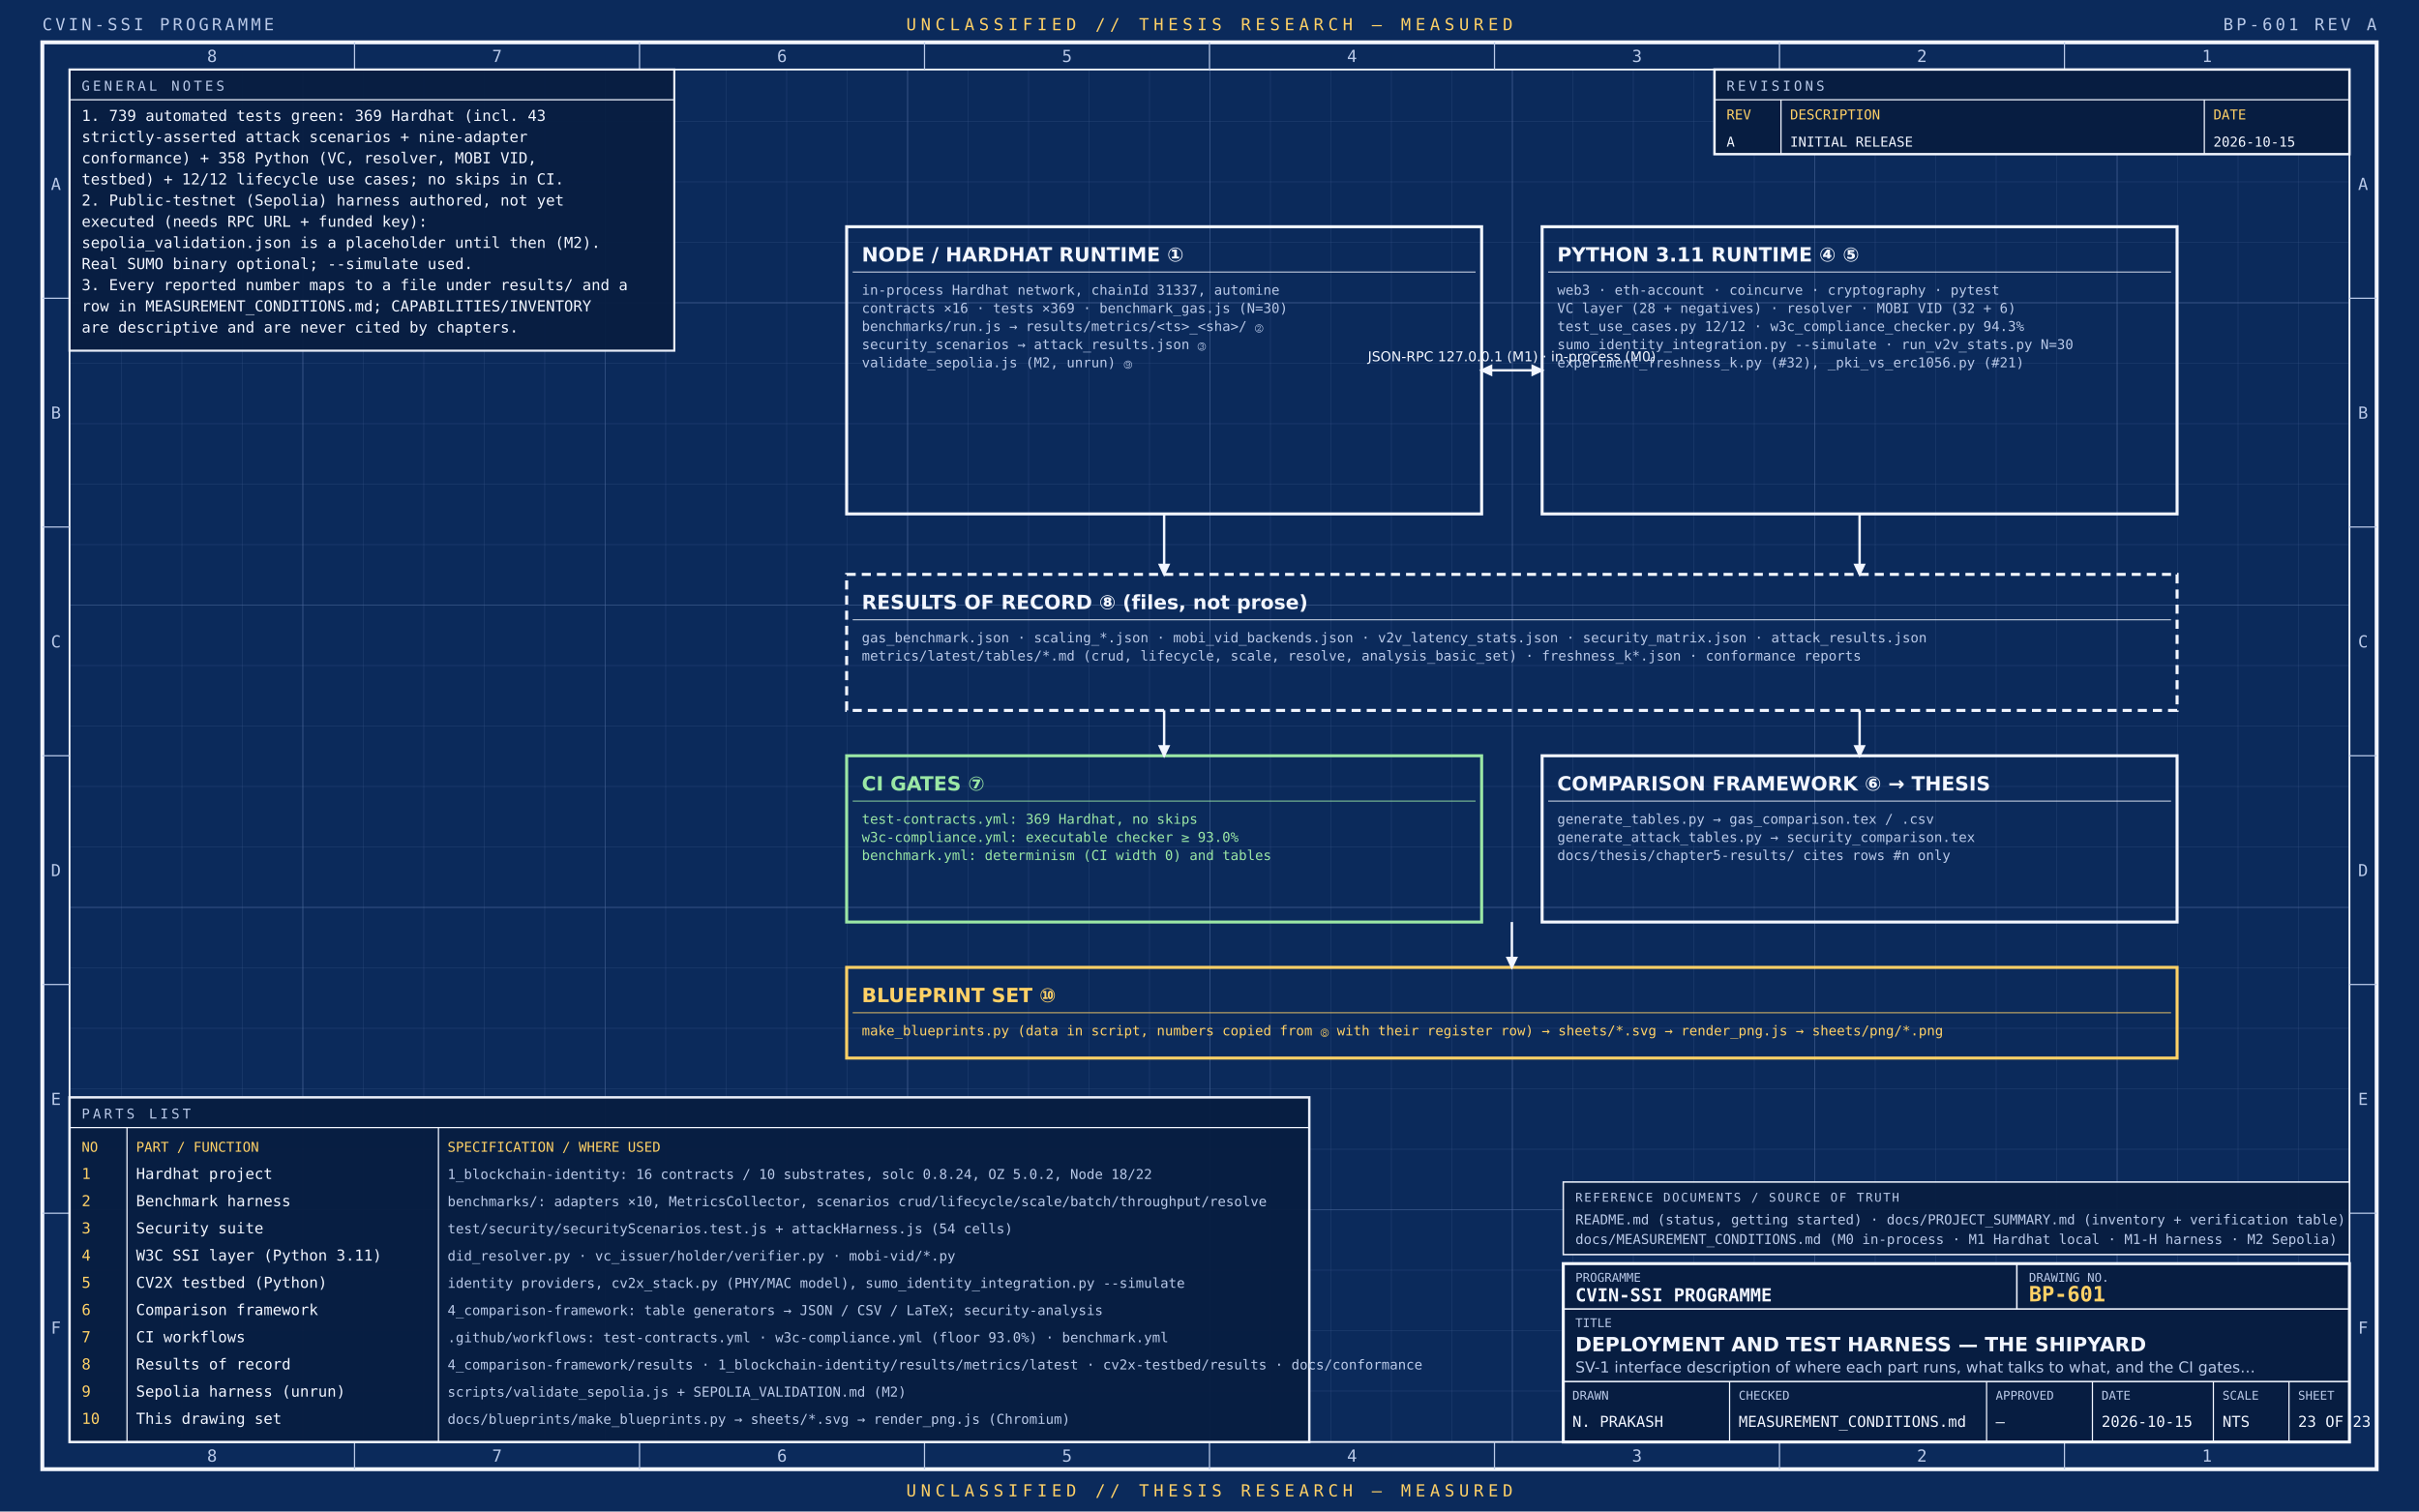
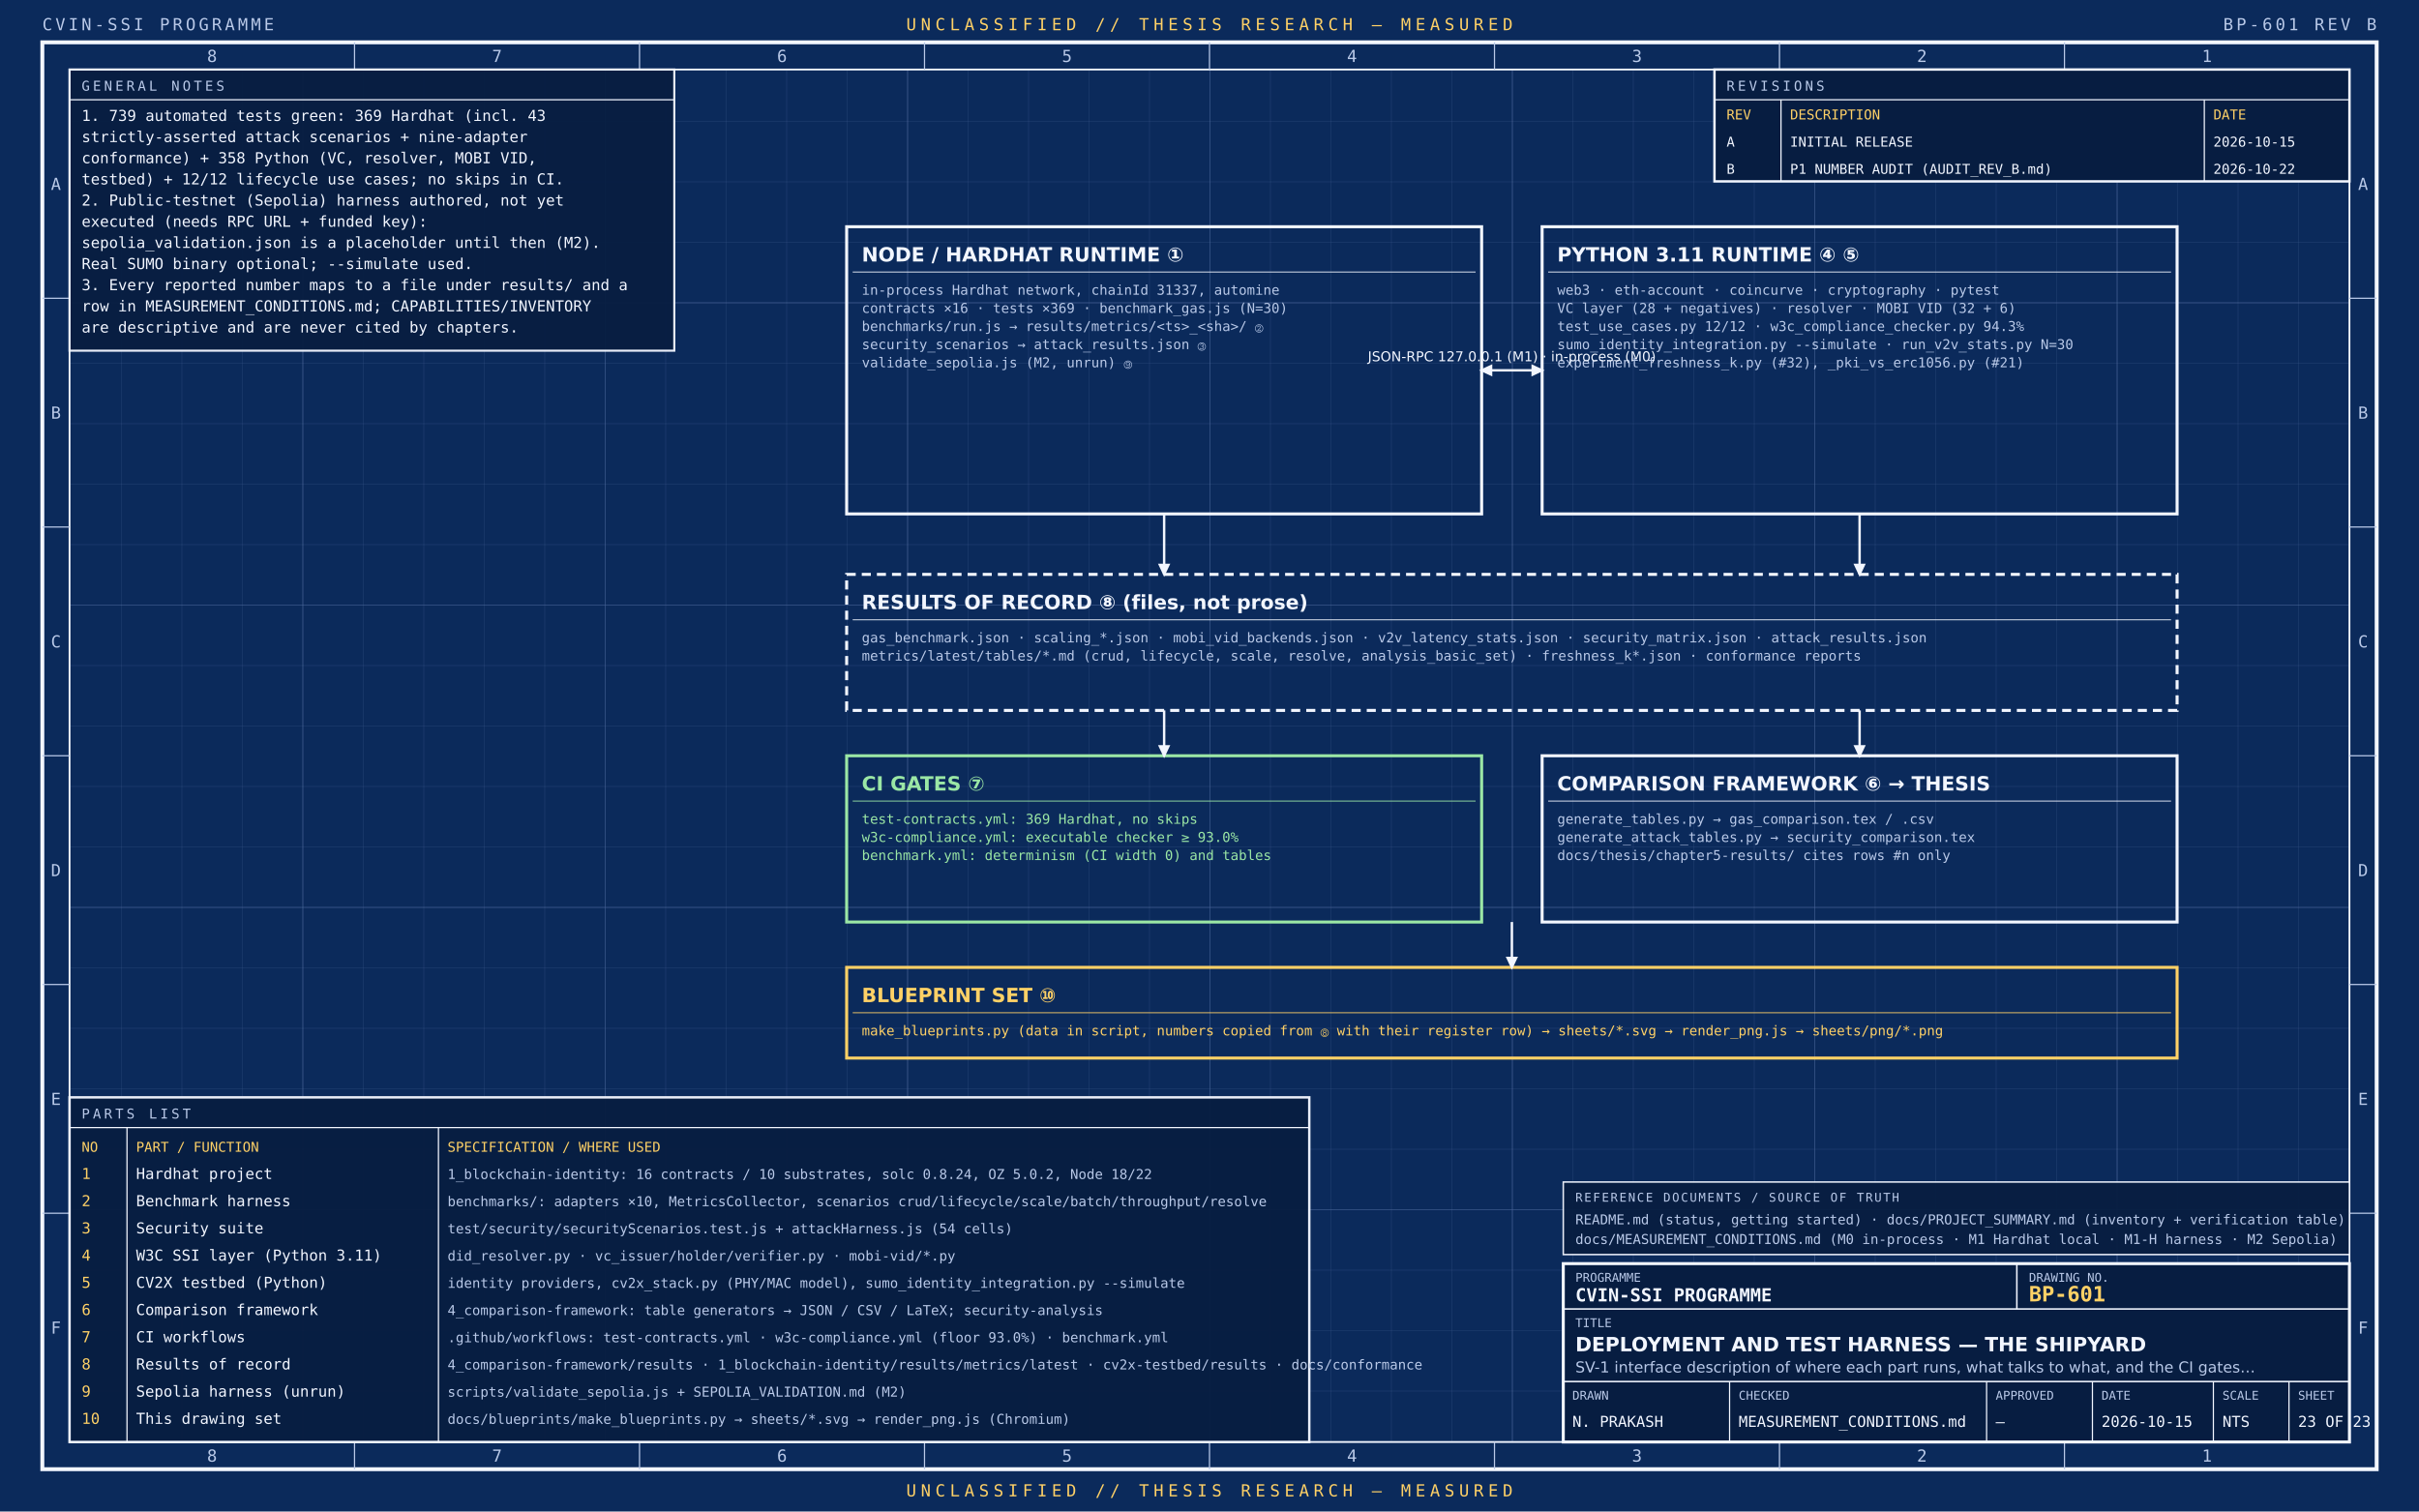
<svg xmlns="http://www.w3.org/2000/svg" width="1600" height="1000" viewBox="0 0 1600 1000">
  <defs>
    <pattern id="grid" width="40" height="40" patternUnits="userSpaceOnUse">
      <path d="M 40 0 L 0 0 0 40" fill="none" stroke="#5c78ad" stroke-width="0.35" opacity="0.55" />
    </pattern>
    <pattern id="grid2" width="200" height="200" patternUnits="userSpaceOnUse">
      <path d="M 200 0 L 0 0 0 200" fill="none" stroke="#5c78ad" stroke-width="0.7" opacity="0.6" />
    </pattern>
  </defs>
  <rect width="1600" height="1000" fill="#0b2a5b" />
  <rect x="46" y="46" width="1508" height="908" fill="url(#grid)" />
  <rect x="46" y="46" width="1508" height="908" fill="url(#grid2)" />
  <rect x="28" y="28" width="1544" height="944" fill="none" stroke="#f2f6ff" stroke-width="2.6" />
  <rect x="46" y="46" width="1508" height="908" fill="none" stroke="#f2f6ff" stroke-width="1.2" />
  <text x="140.25" y="41" font-family="DejaVu Sans Mono, Menlo, Consolas, monospace" font-size="11" fill="#b9c9e8" text-anchor="middle">8</text>
  <text x="140.25" y="967" font-family="DejaVu Sans Mono, Menlo, Consolas, monospace" font-size="11" fill="#b9c9e8" text-anchor="middle">8</text>
  <text x="328.75" y="41" font-family="DejaVu Sans Mono, Menlo, Consolas, monospace" font-size="11" fill="#b9c9e8" text-anchor="middle">7</text>
  <text x="328.75" y="967" font-family="DejaVu Sans Mono, Menlo, Consolas, monospace" font-size="11" fill="#b9c9e8" text-anchor="middle">7</text>
  <line x1="234.5" y1="28" x2="234.5" y2="46" stroke="#b9c9e8" stroke-width="0.8" />
  <line x1="234.5" y1="954" x2="234.5" y2="972" stroke="#b9c9e8" stroke-width="0.8" />
  <text x="517.25" y="41" font-family="DejaVu Sans Mono, Menlo, Consolas, monospace" font-size="11" fill="#b9c9e8" text-anchor="middle">6</text>
  <text x="517.25" y="967" font-family="DejaVu Sans Mono, Menlo, Consolas, monospace" font-size="11" fill="#b9c9e8" text-anchor="middle">6</text>
  <line x1="423.0" y1="28" x2="423.0" y2="46" stroke="#b9c9e8" stroke-width="0.8" />
  <line x1="423.0" y1="954" x2="423.0" y2="972" stroke="#b9c9e8" stroke-width="0.8" />
  <text x="705.75" y="41" font-family="DejaVu Sans Mono, Menlo, Consolas, monospace" font-size="11" fill="#b9c9e8" text-anchor="middle">5</text>
  <text x="705.75" y="967" font-family="DejaVu Sans Mono, Menlo, Consolas, monospace" font-size="11" fill="#b9c9e8" text-anchor="middle">5</text>
  <line x1="611.5" y1="28" x2="611.5" y2="46" stroke="#b9c9e8" stroke-width="0.8" />
  <line x1="611.5" y1="954" x2="611.5" y2="972" stroke="#b9c9e8" stroke-width="0.8" />
  <text x="894.25" y="41" font-family="DejaVu Sans Mono, Menlo, Consolas, monospace" font-size="11" fill="#b9c9e8" text-anchor="middle">4</text>
  <text x="894.25" y="967" font-family="DejaVu Sans Mono, Menlo, Consolas, monospace" font-size="11" fill="#b9c9e8" text-anchor="middle">4</text>
  <line x1="800.0" y1="28" x2="800.0" y2="46" stroke="#b9c9e8" stroke-width="0.8" />
  <line x1="800.0" y1="954" x2="800.0" y2="972" stroke="#b9c9e8" stroke-width="0.8" />
  <text x="1082.75" y="41" font-family="DejaVu Sans Mono, Menlo, Consolas, monospace" font-size="11" fill="#b9c9e8" text-anchor="middle">3</text>
  <text x="1082.75" y="967" font-family="DejaVu Sans Mono, Menlo, Consolas, monospace" font-size="11" fill="#b9c9e8" text-anchor="middle">3</text>
  <line x1="988.5" y1="28" x2="988.5" y2="46" stroke="#b9c9e8" stroke-width="0.8" />
  <line x1="988.5" y1="954" x2="988.5" y2="972" stroke="#b9c9e8" stroke-width="0.8" />
  <text x="1271.25" y="41" font-family="DejaVu Sans Mono, Menlo, Consolas, monospace" font-size="11" fill="#b9c9e8" text-anchor="middle">2</text>
  <text x="1271.25" y="967" font-family="DejaVu Sans Mono, Menlo, Consolas, monospace" font-size="11" fill="#b9c9e8" text-anchor="middle">2</text>
  <line x1="1177.0" y1="28" x2="1177.0" y2="46" stroke="#b9c9e8" stroke-width="0.8" />
  <line x1="1177.0" y1="954" x2="1177.0" y2="972" stroke="#b9c9e8" stroke-width="0.8" />
  <text x="1459.75" y="41" font-family="DejaVu Sans Mono, Menlo, Consolas, monospace" font-size="11" fill="#b9c9e8" text-anchor="middle">1</text>
  <text x="1459.75" y="967" font-family="DejaVu Sans Mono, Menlo, Consolas, monospace" font-size="11" fill="#b9c9e8" text-anchor="middle">1</text>
  <line x1="1365.5" y1="28" x2="1365.5" y2="46" stroke="#b9c9e8" stroke-width="0.8" />
  <line x1="1365.5" y1="954" x2="1365.5" y2="972" stroke="#b9c9e8" stroke-width="0.8" />
  <text x="37" y="125.667" font-family="DejaVu Sans Mono, Menlo, Consolas, monospace" font-size="11" fill="#b9c9e8" text-anchor="middle">A</text>
  <text x="1563" y="125.667" font-family="DejaVu Sans Mono, Menlo, Consolas, monospace" font-size="11" fill="#b9c9e8" text-anchor="middle">A</text>
  <text x="37" y="277.0" font-family="DejaVu Sans Mono, Menlo, Consolas, monospace" font-size="11" fill="#b9c9e8" text-anchor="middle">B</text>
  <text x="1563" y="277.0" font-family="DejaVu Sans Mono, Menlo, Consolas, monospace" font-size="11" fill="#b9c9e8" text-anchor="middle">B</text>
  <line x1="28" y1="197.333" x2="46" y2="197.333" stroke="#b9c9e8" stroke-width="0.8" />
  <line x1="1554" y1="197.333" x2="1572" y2="197.333" stroke="#b9c9e8" stroke-width="0.8" />
  <text x="37" y="428.333" font-family="DejaVu Sans Mono, Menlo, Consolas, monospace" font-size="11" fill="#b9c9e8" text-anchor="middle">C</text>
  <text x="1563" y="428.333" font-family="DejaVu Sans Mono, Menlo, Consolas, monospace" font-size="11" fill="#b9c9e8" text-anchor="middle">C</text>
  <line x1="28" y1="348.667" x2="46" y2="348.667" stroke="#b9c9e8" stroke-width="0.8" />
  <line x1="1554" y1="348.667" x2="1572" y2="348.667" stroke="#b9c9e8" stroke-width="0.8" />
  <text x="37" y="579.667" font-family="DejaVu Sans Mono, Menlo, Consolas, monospace" font-size="11" fill="#b9c9e8" text-anchor="middle">D</text>
  <text x="1563" y="579.667" font-family="DejaVu Sans Mono, Menlo, Consolas, monospace" font-size="11" fill="#b9c9e8" text-anchor="middle">D</text>
  <line x1="28" y1="500.0" x2="46" y2="500.0" stroke="#b9c9e8" stroke-width="0.8" />
  <line x1="1554" y1="500.0" x2="1572" y2="500.0" stroke="#b9c9e8" stroke-width="0.8" />
  <text x="37" y="731.0" font-family="DejaVu Sans Mono, Menlo, Consolas, monospace" font-size="11" fill="#b9c9e8" text-anchor="middle">E</text>
  <text x="1563" y="731.0" font-family="DejaVu Sans Mono, Menlo, Consolas, monospace" font-size="11" fill="#b9c9e8" text-anchor="middle">E</text>
  <line x1="28" y1="651.333" x2="46" y2="651.333" stroke="#b9c9e8" stroke-width="0.8" />
  <line x1="1554" y1="651.333" x2="1572" y2="651.333" stroke="#b9c9e8" stroke-width="0.8" />
  <text x="37" y="882.333" font-family="DejaVu Sans Mono, Menlo, Consolas, monospace" font-size="11" fill="#b9c9e8" text-anchor="middle">F</text>
  <text x="1563" y="882.333" font-family="DejaVu Sans Mono, Menlo, Consolas, monospace" font-size="11" fill="#b9c9e8" text-anchor="middle">F</text>
  <line x1="28" y1="802.667" x2="46" y2="802.667" stroke="#b9c9e8" stroke-width="0.8" />
  <line x1="1554" y1="802.667" x2="1572" y2="802.667" stroke="#b9c9e8" stroke-width="0.8" />
  <text x="800.0" y="20" font-family="DejaVu Sans Mono, Menlo, Consolas, monospace" font-size="11" fill="#ffd166" text-anchor="middle" letter-spacing="3">UNCLASSIFIED // THESIS RESEARCH — MEASURED</text>
  <text x="800.0" y="990" font-family="DejaVu Sans Mono, Menlo, Consolas, monospace" font-size="11" fill="#ffd166" text-anchor="middle" letter-spacing="3">UNCLASSIFIED // THESIS RESEARCH — MEASURED</text>
  <text x="28" y="20" font-family="DejaVu Sans Mono, Menlo, Consolas, monospace" font-size="11" fill="#b9c9e8" letter-spacing="2">CVIN-SSI PROGRAMME</text>
-   <text x="1572" y="20" font-family="DejaVu Sans Mono, Menlo, Consolas, monospace" font-size="11" fill="#b9c9e8" text-anchor="end" letter-spacing="2">BP-601  REV A</text>
+   <text x="1572" y="20" font-family="DejaVu Sans Mono, Menlo, Consolas, monospace" font-size="11" fill="#b9c9e8" text-anchor="end" letter-spacing="2">BP-601  REV B</text>
  <rect x="560" y="150" width="420" height="190" rx="0" fill="none" stroke="#f2f6ff" stroke-width="2.0" opacity="1.0" />
  <text x="570" y="173" font-family="DejaVu Sans, Helvetica, Arial, sans-serif" font-size="13" fill="#f2f6ff" text-anchor="start" font-weight="bold" opacity="1.0">NODE / HARDHAT RUNTIME ①</text>
  <line x1="564" y1="180" x2="976" y2="180" stroke="#f2f6ff" stroke-width="0.8" opacity="0.7" />
  <text x="570" y="195" font-family="DejaVu Sans Mono, Menlo, Consolas, monospace" font-size="9" fill="#b9c9e8" text-anchor="start" font-weight="normal" opacity="1.0">in-process Hardhat network, chainId 31337, automine</text>
  <text x="570" y="207" font-family="DejaVu Sans Mono, Menlo, Consolas, monospace" font-size="9" fill="#b9c9e8" text-anchor="start" font-weight="normal" opacity="1.0">contracts ×16  ·  tests ×369  ·  benchmark_gas.js (N=30)</text>
  <text x="570" y="219" font-family="DejaVu Sans Mono, Menlo, Consolas, monospace" font-size="9" fill="#b9c9e8" text-anchor="start" font-weight="normal" opacity="1.0">benchmarks/run.js → results/metrics/&lt;ts&gt;_&lt;sha&gt;/ ②</text>
  <text x="570" y="231" font-family="DejaVu Sans Mono, Menlo, Consolas, monospace" font-size="9" fill="#b9c9e8" text-anchor="start" font-weight="normal" opacity="1.0">security_scenarios → attack_results.json ③</text>
  <text x="570" y="243" font-family="DejaVu Sans Mono, Menlo, Consolas, monospace" font-size="9" fill="#b9c9e8" text-anchor="start" font-weight="normal" opacity="1.0">validate_sepolia.js (M2, unrun) ⑨</text>
  <rect x="1020" y="150" width="420" height="190" rx="0" fill="none" stroke="#f2f6ff" stroke-width="2.0" opacity="1.0" />
  <text x="1030" y="173" font-family="DejaVu Sans, Helvetica, Arial, sans-serif" font-size="13" fill="#f2f6ff" text-anchor="start" font-weight="bold" opacity="1.0">PYTHON 3.11 RUNTIME ④ ⑤</text>
  <line x1="1024" y1="180" x2="1436" y2="180" stroke="#f2f6ff" stroke-width="0.8" opacity="0.7" />
  <text x="1030" y="195" font-family="DejaVu Sans Mono, Menlo, Consolas, monospace" font-size="9" fill="#b9c9e8" text-anchor="start" font-weight="normal" opacity="1.0">web3 · eth-account · coincurve · cryptography · pytest</text>
  <text x="1030" y="207" font-family="DejaVu Sans Mono, Menlo, Consolas, monospace" font-size="9" fill="#b9c9e8" text-anchor="start" font-weight="normal" opacity="1.0">VC layer (28 + negatives) · resolver · MOBI VID (32 + 6)</text>
  <text x="1030" y="219" font-family="DejaVu Sans Mono, Menlo, Consolas, monospace" font-size="9" fill="#b9c9e8" text-anchor="start" font-weight="normal" opacity="1.0">test_use_cases.py 12/12 · w3c_compliance_checker.py 94.3%</text>
  <text x="1030" y="231" font-family="DejaVu Sans Mono, Menlo, Consolas, monospace" font-size="9" fill="#b9c9e8" text-anchor="start" font-weight="normal" opacity="1.0">sumo_identity_integration.py --simulate · run_v2v_stats.py N=30</text>
  <text x="1030" y="243" font-family="DejaVu Sans Mono, Menlo, Consolas, monospace" font-size="9" fill="#b9c9e8" text-anchor="start" font-weight="normal" opacity="1.0">experiment_freshness_k.py (#32), _pki_vs_erc1056.py (#21)</text>
  <line x1="980" y1="245" x2="1020" y2="245" stroke="#f2f6ff" stroke-width="1.6" opacity="1.0" />
  <polygon points="1013.656,247.958 1020,245 1013.656,242.042" fill="#f2f6ff" stroke="#f2f6ff" stroke-width="1.4" />
  <polygon points="986.344,242.042 980,245 986.344,247.958" fill="#f2f6ff" stroke="#f2f6ff" stroke-width="1.4" />
  <text x="1000.0" y="239.0" font-family="DejaVu Sans, Helvetica, Arial, sans-serif" font-size="9" fill="#f2f6ff" text-anchor="middle" font-weight="normal" opacity="1.0" transform="rotate(0.0 1000.0 239.0)">JSON-RPC 127.0.0.1 (M1) · in-process (M0)</text>
  <rect x="560" y="380" width="880" height="90" rx="0" fill="none" stroke="#f2f6ff" stroke-width="2.0" opacity="1.0" stroke-dasharray="6,4" />
  <text x="570" y="403" font-family="DejaVu Sans, Helvetica, Arial, sans-serif" font-size="13" fill="#f2f6ff" text-anchor="start" font-weight="bold" opacity="1.0">RESULTS OF RECORD ⑧ (files, not prose)</text>
  <line x1="564" y1="410" x2="1436" y2="410" stroke="#f2f6ff" stroke-width="0.8" opacity="0.7" />
  <text x="570" y="425" font-family="DejaVu Sans Mono, Menlo, Consolas, monospace" font-size="9" fill="#b9c9e8" text-anchor="start" font-weight="normal" opacity="1.0">gas_benchmark.json · scaling_*.json · mobi_vid_backends.json · v2v_latency_stats.json · security_matrix.json · attack_results.json</text>
  <text x="570" y="437" font-family="DejaVu Sans Mono, Menlo, Consolas, monospace" font-size="9" fill="#b9c9e8" text-anchor="start" font-weight="normal" opacity="1.0">metrics/latest/tables/*.md (crud, lifecycle, scale, resolve, analysis_basic_set) · freshness_k*.json · conformance reports</text>
  <line x1="770" y1="340" x2="770" y2="380" stroke="#f2f6ff" stroke-width="1.6" opacity="1.0" />
  <polygon points="767.042,373.656 770,380 772.958,373.656" fill="#f2f6ff" stroke="#f2f6ff" stroke-width="1.4" />
  <line x1="1230" y1="340" x2="1230" y2="380" stroke="#f2f6ff" stroke-width="1.6" opacity="1.0" />
  <polygon points="1227.042,373.656 1230,380 1232.958,373.656" fill="#f2f6ff" stroke="#f2f6ff" stroke-width="1.4" />
  <rect x="560" y="500" width="420" height="110" rx="0" fill="none" stroke="#9be7a5" stroke-width="2.0" opacity="1.0" />
  <text x="570" y="523" font-family="DejaVu Sans, Helvetica, Arial, sans-serif" font-size="13" fill="#9be7a5" text-anchor="start" font-weight="bold" opacity="1.0">CI GATES ⑦</text>
  <line x1="564" y1="530" x2="976" y2="530" stroke="#9be7a5" stroke-width="0.8" opacity="0.7" />
  <text x="570" y="545" font-family="DejaVu Sans Mono, Menlo, Consolas, monospace" font-size="9" fill="#9be7a5" text-anchor="start" font-weight="normal" opacity="1.0">test-contracts.yml: 369 Hardhat, no skips</text>
  <text x="570" y="557" font-family="DejaVu Sans Mono, Menlo, Consolas, monospace" font-size="9" fill="#9be7a5" text-anchor="start" font-weight="normal" opacity="1.0">w3c-compliance.yml: executable checker ≥ 93.0%</text>
  <text x="570" y="569" font-family="DejaVu Sans Mono, Menlo, Consolas, monospace" font-size="9" fill="#9be7a5" text-anchor="start" font-weight="normal" opacity="1.0">benchmark.yml: determinism (CI width 0) and tables</text>
  <rect x="1020" y="500" width="420" height="110" rx="0" fill="none" stroke="#f2f6ff" stroke-width="2.0" opacity="1.0" />
  <text x="1030" y="523" font-family="DejaVu Sans, Helvetica, Arial, sans-serif" font-size="13" fill="#f2f6ff" text-anchor="start" font-weight="bold" opacity="1.0">COMPARISON FRAMEWORK ⑥ → THESIS</text>
  <line x1="1024" y1="530" x2="1436" y2="530" stroke="#f2f6ff" stroke-width="0.8" opacity="0.7" />
  <text x="1030" y="545" font-family="DejaVu Sans Mono, Menlo, Consolas, monospace" font-size="9" fill="#b9c9e8" text-anchor="start" font-weight="normal" opacity="1.0">generate_tables.py → gas_comparison.tex / .csv</text>
  <text x="1030" y="557" font-family="DejaVu Sans Mono, Menlo, Consolas, monospace" font-size="9" fill="#b9c9e8" text-anchor="start" font-weight="normal" opacity="1.0">generate_attack_tables.py → security_comparison.tex</text>
  <text x="1030" y="569" font-family="DejaVu Sans Mono, Menlo, Consolas, monospace" font-size="9" fill="#b9c9e8" text-anchor="start" font-weight="normal" opacity="1.0">docs/thesis/chapter5-results/ cites rows #n only</text>
  <line x1="770" y1="470" x2="770" y2="500" stroke="#f2f6ff" stroke-width="1.6" opacity="1.0" />
  <polygon points="767.042,493.656 770,500 772.958,493.656" fill="#f2f6ff" stroke="#f2f6ff" stroke-width="1.4" />
  <line x1="1230" y1="470" x2="1230" y2="500" stroke="#f2f6ff" stroke-width="1.6" opacity="1.0" />
  <polygon points="1227.042,493.656 1230,500 1232.958,493.656" fill="#f2f6ff" stroke="#f2f6ff" stroke-width="1.4" />
  <rect x="560" y="640" width="880" height="60" rx="0" fill="none" stroke="#ffd166" stroke-width="2.0" opacity="1.0" />
  <text x="570" y="663" font-family="DejaVu Sans, Helvetica, Arial, sans-serif" font-size="13" fill="#ffd166" text-anchor="start" font-weight="bold" opacity="1.0">BLUEPRINT SET ⑩</text>
  <line x1="564" y1="670" x2="1436" y2="670" stroke="#ffd166" stroke-width="0.8" opacity="0.7" />
  <text x="570" y="685" font-family="DejaVu Sans Mono, Menlo, Consolas, monospace" font-size="9" fill="#ffd166" text-anchor="start" font-weight="normal" opacity="1.0">make_blueprints.py (data in script, numbers copied from ⑧ with their register row) → sheets/*.svg → render_png.js → sheets/png/*.png</text>
  <line x1="1000" y1="610" x2="1000" y2="640" stroke="#f2f6ff" stroke-width="1.6" opacity="1.0" />
  <polygon points="997.042,633.656 1000,640 1002.958,633.656" fill="#f2f6ff" stroke="#f2f6ff" stroke-width="1.4" />
  <rect x="46" y="46" width="400" height="186" rx="0" fill="#071d41" stroke="#f2f6ff" stroke-width="1.4" opacity="0.95" />
  <text x="54" y="60" font-family="DejaVu Sans Mono, Menlo, Consolas, monospace" font-size="9" fill="#b9c9e8" text-anchor="start" font-weight="normal" opacity="1.0" letter-spacing="2">GENERAL NOTES</text>
  <line x1="46" y1="66" x2="446" y2="66" stroke="#f2f6ff" stroke-width="0.8" opacity="1.0" />
  <text x="54" y="80" font-family="DejaVu Sans Mono, Menlo, Consolas, monospace" font-size="10" fill="#f2f6ff" text-anchor="start" font-weight="normal" opacity="1.0">1. 739 automated tests green: 369 Hardhat (incl. 43</text>
  <text x="54" y="94" font-family="DejaVu Sans Mono, Menlo, Consolas, monospace" font-size="10" fill="#f2f6ff" text-anchor="start" font-weight="normal" opacity="1.0">   strictly-asserted attack scenarios + nine-adapter</text>
  <text x="54" y="108" font-family="DejaVu Sans Mono, Menlo, Consolas, monospace" font-size="10" fill="#f2f6ff" text-anchor="start" font-weight="normal" opacity="1.0">   conformance) + 358 Python (VC, resolver, MOBI VID,</text>
  <text x="54" y="122" font-family="DejaVu Sans Mono, Menlo, Consolas, monospace" font-size="10" fill="#f2f6ff" text-anchor="start" font-weight="normal" opacity="1.0">   testbed) + 12/12 lifecycle use cases; no skips in CI.</text>
  <text x="54" y="136" font-family="DejaVu Sans Mono, Menlo, Consolas, monospace" font-size="10" fill="#f2f6ff" text-anchor="start" font-weight="normal" opacity="1.0">2. Public-testnet (Sepolia) harness authored, not yet</text>
  <text x="54" y="150" font-family="DejaVu Sans Mono, Menlo, Consolas, monospace" font-size="10" fill="#f2f6ff" text-anchor="start" font-weight="normal" opacity="1.0">   executed (needs RPC URL + funded key):</text>
  <text x="54" y="164" font-family="DejaVu Sans Mono, Menlo, Consolas, monospace" font-size="10" fill="#f2f6ff" text-anchor="start" font-weight="normal" opacity="1.0">   sepolia_validation.json is a placeholder until then (M2).</text>
  <text x="54" y="178" font-family="DejaVu Sans Mono, Menlo, Consolas, monospace" font-size="10" fill="#f2f6ff" text-anchor="start" font-weight="normal" opacity="1.0">   Real SUMO binary optional; --simulate used.</text>
  <text x="54" y="192" font-family="DejaVu Sans Mono, Menlo, Consolas, monospace" font-size="10" fill="#f2f6ff" text-anchor="start" font-weight="normal" opacity="1.0">3. Every reported number maps to a file under results/ and a</text>
  <text x="54" y="206" font-family="DejaVu Sans Mono, Menlo, Consolas, monospace" font-size="10" fill="#f2f6ff" text-anchor="start" font-weight="normal" opacity="1.0">   row in MEASUREMENT_CONDITIONS.md; CAPABILITIES/INVENTORY</text>
  <text x="54" y="220" font-family="DejaVu Sans Mono, Menlo, Consolas, monospace" font-size="10" fill="#f2f6ff" text-anchor="start" font-weight="normal" opacity="1.0">   are descriptive and are never cited by chapters.</text>
-   <rect x="1134" y="46" width="420" height="56" rx="0" fill="#071d41" stroke="#f2f6ff" stroke-width="1.6" opacity="1.0" />
+   <rect x="1134" y="46" width="420" height="74" rx="0" fill="#071d41" stroke="#f2f6ff" stroke-width="1.6" opacity="1.0" />
  <text x="1142" y="60" font-family="DejaVu Sans Mono, Menlo, Consolas, monospace" font-size="9" fill="#b9c9e8" text-anchor="start" font-weight="normal" opacity="1.0" letter-spacing="2">REVISIONS</text>
  <line x1="1134" y1="66" x2="1554" y2="66" stroke="#f2f6ff" stroke-width="0.8" opacity="1.0" />
  <text x="1142" y="79" font-family="DejaVu Sans Mono, Menlo, Consolas, monospace" font-size="9" fill="#ffd166" text-anchor="start" font-weight="normal" opacity="1.0">REV</text>
  <text x="1184" y="79" font-family="DejaVu Sans Mono, Menlo, Consolas, monospace" font-size="9" fill="#ffd166" text-anchor="start" font-weight="normal" opacity="1.0">DESCRIPTION</text>
  <text x="1464" y="79" font-family="DejaVu Sans Mono, Menlo, Consolas, monospace" font-size="9" fill="#ffd166" text-anchor="start" font-weight="normal" opacity="1.0">DATE</text>
  <text x="1142" y="97" font-family="DejaVu Sans Mono, Menlo, Consolas, monospace" font-size="9" fill="#f2f6ff" text-anchor="start" font-weight="normal" opacity="1.0">A</text>
  <text x="1184" y="97" font-family="DejaVu Sans Mono, Menlo, Consolas, monospace" font-size="9" fill="#f2f6ff" text-anchor="start" font-weight="normal" opacity="1.0">INITIAL RELEASE</text>
  <text x="1464" y="97" font-family="DejaVu Sans Mono, Menlo, Consolas, monospace" font-size="9" fill="#f2f6ff" text-anchor="start" font-weight="normal" opacity="1.0">2026-10-15</text>
-   <line x1="1178" y1="66" x2="1178" y2="102" stroke="#f2f6ff" stroke-width="0.8" opacity="1.0" />
-   <line x1="1458" y1="66" x2="1458" y2="102" stroke="#f2f6ff" stroke-width="0.8" opacity="1.0" />
+   <text x="1142" y="115" font-family="DejaVu Sans Mono, Menlo, Consolas, monospace" font-size="9" fill="#f2f6ff" text-anchor="start" font-weight="normal" opacity="1.0">B</text>
+   <text x="1184" y="115" font-family="DejaVu Sans Mono, Menlo, Consolas, monospace" font-size="9" fill="#f2f6ff" text-anchor="start" font-weight="normal" opacity="1.0">P1 NUMBER AUDIT (AUDIT_REV_B.md)</text>
+   <text x="1464" y="115" font-family="DejaVu Sans Mono, Menlo, Consolas, monospace" font-size="9" fill="#f2f6ff" text-anchor="start" font-weight="normal" opacity="1.0">2026-10-22</text>
+   <line x1="1178" y1="66" x2="1178" y2="120" stroke="#f2f6ff" stroke-width="0.8" opacity="1.0" />
+   <line x1="1458" y1="66" x2="1458" y2="120" stroke="#f2f6ff" stroke-width="0.8" opacity="1.0" />
  <rect x="46" y="726" width="820" height="228" rx="0" fill="#071d41" stroke="#f2f6ff" stroke-width="1.6" opacity="0.96" />
  <text x="54" y="740" font-family="DejaVu Sans Mono, Menlo, Consolas, monospace" font-size="9" fill="#b9c9e8" text-anchor="start" font-weight="normal" opacity="1.0" letter-spacing="2">PARTS LIST</text>
  <line x1="46" y1="746" x2="866" y2="746" stroke="#f2f6ff" stroke-width="0.8" opacity="1.0" />
  <text x="54" y="762" font-family="DejaVu Sans Mono, Menlo, Consolas, monospace" font-size="9" fill="#ffd166" text-anchor="start" font-weight="normal" opacity="1.0">NO</text>
  <text x="90" y="762" font-family="DejaVu Sans Mono, Menlo, Consolas, monospace" font-size="9" fill="#ffd166" text-anchor="start" font-weight="normal" opacity="1.0">PART / FUNCTION</text>
  <text x="296" y="762" font-family="DejaVu Sans Mono, Menlo, Consolas, monospace" font-size="9" fill="#ffd166" text-anchor="start" font-weight="normal" opacity="1.0">SPECIFICATION / WHERE USED</text>
  <text x="54" y="780" font-family="DejaVu Sans Mono, Menlo, Consolas, monospace" font-size="10" fill="#ffd166" text-anchor="start" font-weight="normal" opacity="1.0">1</text>
  <text x="90" y="780" font-family="DejaVu Sans Mono, Menlo, Consolas, monospace" font-size="10" fill="#f2f6ff" text-anchor="start" font-weight="normal" opacity="1.0">Hardhat project</text>
  <text x="296" y="780" font-family="DejaVu Sans Mono, Menlo, Consolas, monospace" font-size="9" fill="#b9c9e8" text-anchor="start" font-weight="normal" opacity="1.0">1_blockchain-identity: 16 contracts / 10 substrates, solc 0.8.24, OZ 5.0.2, Node 18/22</text>
  <text x="54" y="798" font-family="DejaVu Sans Mono, Menlo, Consolas, monospace" font-size="10" fill="#ffd166" text-anchor="start" font-weight="normal" opacity="1.0">2</text>
  <text x="90" y="798" font-family="DejaVu Sans Mono, Menlo, Consolas, monospace" font-size="10" fill="#f2f6ff" text-anchor="start" font-weight="normal" opacity="1.0">Benchmark harness</text>
  <text x="296" y="798" font-family="DejaVu Sans Mono, Menlo, Consolas, monospace" font-size="9" fill="#b9c9e8" text-anchor="start" font-weight="normal" opacity="1.0">benchmarks/: adapters ×10, MetricsCollector, scenarios crud/lifecycle/scale/batch/throughput/resolve</text>
  <text x="54" y="816" font-family="DejaVu Sans Mono, Menlo, Consolas, monospace" font-size="10" fill="#ffd166" text-anchor="start" font-weight="normal" opacity="1.0">3</text>
  <text x="90" y="816" font-family="DejaVu Sans Mono, Menlo, Consolas, monospace" font-size="10" fill="#f2f6ff" text-anchor="start" font-weight="normal" opacity="1.0">Security suite</text>
  <text x="296" y="816" font-family="DejaVu Sans Mono, Menlo, Consolas, monospace" font-size="9" fill="#b9c9e8" text-anchor="start" font-weight="normal" opacity="1.0">test/security/securityScenarios.test.js + attackHarness.js (54 cells)</text>
  <text x="54" y="834" font-family="DejaVu Sans Mono, Menlo, Consolas, monospace" font-size="10" fill="#ffd166" text-anchor="start" font-weight="normal" opacity="1.0">4</text>
  <text x="90" y="834" font-family="DejaVu Sans Mono, Menlo, Consolas, monospace" font-size="10" fill="#f2f6ff" text-anchor="start" font-weight="normal" opacity="1.0">W3C SSI layer (Python 3.11)</text>
  <text x="296" y="834" font-family="DejaVu Sans Mono, Menlo, Consolas, monospace" font-size="9" fill="#b9c9e8" text-anchor="start" font-weight="normal" opacity="1.0">did_resolver.py · vc_issuer/holder/verifier.py · mobi-vid/*.py</text>
  <text x="54" y="852" font-family="DejaVu Sans Mono, Menlo, Consolas, monospace" font-size="10" fill="#ffd166" text-anchor="start" font-weight="normal" opacity="1.0">5</text>
  <text x="90" y="852" font-family="DejaVu Sans Mono, Menlo, Consolas, monospace" font-size="10" fill="#f2f6ff" text-anchor="start" font-weight="normal" opacity="1.0">CV2X testbed (Python)</text>
  <text x="296" y="852" font-family="DejaVu Sans Mono, Menlo, Consolas, monospace" font-size="9" fill="#b9c9e8" text-anchor="start" font-weight="normal" opacity="1.0">identity providers, cv2x_stack.py (PHY/MAC model), sumo_identity_integration.py --simulate</text>
  <text x="54" y="870" font-family="DejaVu Sans Mono, Menlo, Consolas, monospace" font-size="10" fill="#ffd166" text-anchor="start" font-weight="normal" opacity="1.0">6</text>
  <text x="90" y="870" font-family="DejaVu Sans Mono, Menlo, Consolas, monospace" font-size="10" fill="#f2f6ff" text-anchor="start" font-weight="normal" opacity="1.0">Comparison framework</text>
  <text x="296" y="870" font-family="DejaVu Sans Mono, Menlo, Consolas, monospace" font-size="9" fill="#b9c9e8" text-anchor="start" font-weight="normal" opacity="1.0">4_comparison-framework: table generators → JSON / CSV / LaTeX; security-analysis</text>
  <text x="54" y="888" font-family="DejaVu Sans Mono, Menlo, Consolas, monospace" font-size="10" fill="#ffd166" text-anchor="start" font-weight="normal" opacity="1.0">7</text>
  <text x="90" y="888" font-family="DejaVu Sans Mono, Menlo, Consolas, monospace" font-size="10" fill="#f2f6ff" text-anchor="start" font-weight="normal" opacity="1.0">CI workflows</text>
  <text x="296" y="888" font-family="DejaVu Sans Mono, Menlo, Consolas, monospace" font-size="9" fill="#b9c9e8" text-anchor="start" font-weight="normal" opacity="1.0">.github/workflows: test-contracts.yml · w3c-compliance.yml (floor 93.0%) · benchmark.yml</text>
  <text x="54" y="906" font-family="DejaVu Sans Mono, Menlo, Consolas, monospace" font-size="10" fill="#ffd166" text-anchor="start" font-weight="normal" opacity="1.0">8</text>
  <text x="90" y="906" font-family="DejaVu Sans Mono, Menlo, Consolas, monospace" font-size="10" fill="#f2f6ff" text-anchor="start" font-weight="normal" opacity="1.0">Results of record</text>
  <text x="296" y="906" font-family="DejaVu Sans Mono, Menlo, Consolas, monospace" font-size="9" fill="#b9c9e8" text-anchor="start" font-weight="normal" opacity="1.0">4_comparison-framework/results · 1_blockchain-identity/results/metrics/latest · cv2x-testbed/results · docs/conformance</text>
  <text x="54" y="924" font-family="DejaVu Sans Mono, Menlo, Consolas, monospace" font-size="10" fill="#ffd166" text-anchor="start" font-weight="normal" opacity="1.0">9</text>
  <text x="90" y="924" font-family="DejaVu Sans Mono, Menlo, Consolas, monospace" font-size="10" fill="#f2f6ff" text-anchor="start" font-weight="normal" opacity="1.0">Sepolia harness (unrun)</text>
  <text x="296" y="924" font-family="DejaVu Sans Mono, Menlo, Consolas, monospace" font-size="9" fill="#b9c9e8" text-anchor="start" font-weight="normal" opacity="1.0">scripts/validate_sepolia.js + SEPOLIA_VALIDATION.md (M2)</text>
  <text x="54" y="942" font-family="DejaVu Sans Mono, Menlo, Consolas, monospace" font-size="10" fill="#ffd166" text-anchor="start" font-weight="normal" opacity="1.0">10</text>
  <text x="90" y="942" font-family="DejaVu Sans Mono, Menlo, Consolas, monospace" font-size="10" fill="#f2f6ff" text-anchor="start" font-weight="normal" opacity="1.0">This drawing set</text>
  <text x="296" y="942" font-family="DejaVu Sans Mono, Menlo, Consolas, monospace" font-size="9" fill="#b9c9e8" text-anchor="start" font-weight="normal" opacity="1.0">docs/blueprints/make_blueprints.py → sheets/*.svg → render_png.js (Chromium)</text>
  <line x1="84" y1="746" x2="84" y2="954" stroke="#f2f6ff" stroke-width="0.8" opacity="1.0" />
  <line x1="290" y1="746" x2="290" y2="954" stroke="#f2f6ff" stroke-width="0.8" opacity="1.0" />
  <rect x="1034" y="782" width="520" height="48" rx="0" fill="#071d41" stroke="#f2f6ff" stroke-width="1.0" opacity="0.95" />
  <text x="1042" y="795" font-family="DejaVu Sans Mono, Menlo, Consolas, monospace" font-size="8" fill="#b9c9e8" text-anchor="start" font-weight="normal" opacity="1.0" letter-spacing="1">REFERENCE DOCUMENTS / SOURCE OF TRUTH</text>
  <text x="1042" y="810" font-family="DejaVu Sans Mono, Menlo, Consolas, monospace" font-size="9" fill="#b9c9e8" text-anchor="start" font-weight="normal" opacity="1.0">README.md (status, getting started) · docs/PROJECT_SUMMARY.md (inventory + verification table)</text>
  <text x="1042" y="823" font-family="DejaVu Sans Mono, Menlo, Consolas, monospace" font-size="9" fill="#b9c9e8" text-anchor="start" font-weight="normal" opacity="1.0">docs/MEASUREMENT_CONDITIONS.md (M0 in-process · M1 Hardhat local · M1-H harness · M2 Sepolia)</text>
  <rect x="1034" y="836" width="520" height="118" rx="0" fill="#071d41" stroke="#f2f6ff" stroke-width="2.0" opacity="1.0" />
  <line x1="1034" y1="866" x2="1554" y2="866" stroke="#f2f6ff" stroke-width="1.0" opacity="1.0" />
  <line x1="1034" y1="914" x2="1554" y2="914" stroke="#f2f6ff" stroke-width="1.0" opacity="1.0" />
  <line x1="1334" y1="836" x2="1334" y2="866" stroke="#f2f6ff" stroke-width="1.0" opacity="1.0" />
  <text x="1042" y="848" font-family="DejaVu Sans Mono, Menlo, Consolas, monospace" font-size="8" fill="#b9c9e8" text-anchor="start" font-weight="normal" opacity="1.0">PROGRAMME</text>
  <text x="1042" y="861" font-family="DejaVu Sans Mono, Menlo, Consolas, monospace" font-size="12" fill="#f2f6ff" text-anchor="start" font-weight="bold" opacity="1.0">CVIN-SSI PROGRAMME</text>
  <text x="1342" y="848" font-family="DejaVu Sans Mono, Menlo, Consolas, monospace" font-size="8" fill="#b9c9e8" text-anchor="start" font-weight="normal" opacity="1.0">DRAWING NO.</text>
  <text x="1342" y="861" font-family="DejaVu Sans Mono, Menlo, Consolas, monospace" font-size="14" fill="#ffd166" text-anchor="start" font-weight="bold" opacity="1.0">BP-601</text>
  <text x="1042" y="878" font-family="DejaVu Sans Mono, Menlo, Consolas, monospace" font-size="8" fill="#b9c9e8" text-anchor="start" font-weight="normal" opacity="1.0">TITLE</text>
  <text x="1042" y="894" font-family="DejaVu Sans, Helvetica, Arial, sans-serif" font-size="13" fill="#f2f6ff" text-anchor="start" font-weight="bold" opacity="1.0">DEPLOYMENT AND TEST HARNESS — THE SHIPYARD</text>
  <text x="1042" y="908" font-family="DejaVu Sans, Helvetica, Arial, sans-serif" font-size="10" fill="#b9c9e8" text-anchor="start" font-weight="normal" opacity="1.0">SV-1 interface description of where each part runs, what talks to what, and the CI gates…</text>
  <text x="1040" y="926" font-family="DejaVu Sans Mono, Menlo, Consolas, monospace" font-size="8" fill="#b9c9e8" text-anchor="start" font-weight="normal" opacity="1.0">DRAWN</text>
  <text x="1040" y="944" font-family="DejaVu Sans Mono, Menlo, Consolas, monospace" font-size="10" fill="#f2f6ff" text-anchor="start" font-weight="normal" opacity="1.0">N. PRAKASH</text>
  <line x1="1144" y1="914" x2="1144" y2="954" stroke="#f2f6ff" stroke-width="0.8" opacity="1.0" />
  <text x="1150" y="926" font-family="DejaVu Sans Mono, Menlo, Consolas, monospace" font-size="8" fill="#b9c9e8" text-anchor="start" font-weight="normal" opacity="1.0">CHECKED</text>
  <text x="1150" y="944" font-family="DejaVu Sans Mono, Menlo, Consolas, monospace" font-size="10" fill="#f2f6ff" text-anchor="start" font-weight="normal" opacity="1.0">MEASUREMENT_CONDITIONS.md</text>
  <line x1="1314" y1="914" x2="1314" y2="954" stroke="#f2f6ff" stroke-width="0.8" opacity="1.0" />
  <text x="1320" y="926" font-family="DejaVu Sans Mono, Menlo, Consolas, monospace" font-size="8" fill="#b9c9e8" text-anchor="start" font-weight="normal" opacity="1.0">APPROVED</text>
  <text x="1320" y="944" font-family="DejaVu Sans Mono, Menlo, Consolas, monospace" font-size="10" fill="#f2f6ff" text-anchor="start" font-weight="normal" opacity="1.0">—</text>
  <line x1="1384" y1="914" x2="1384" y2="954" stroke="#f2f6ff" stroke-width="0.8" opacity="1.0" />
  <text x="1390" y="926" font-family="DejaVu Sans Mono, Menlo, Consolas, monospace" font-size="8" fill="#b9c9e8" text-anchor="start" font-weight="normal" opacity="1.0">DATE</text>
  <text x="1390" y="944" font-family="DejaVu Sans Mono, Menlo, Consolas, monospace" font-size="10" fill="#f2f6ff" text-anchor="start" font-weight="normal" opacity="1.0">2026-10-15</text>
  <line x1="1464" y1="914" x2="1464" y2="954" stroke="#f2f6ff" stroke-width="0.8" opacity="1.0" />
  <text x="1470" y="926" font-family="DejaVu Sans Mono, Menlo, Consolas, monospace" font-size="8" fill="#b9c9e8" text-anchor="start" font-weight="normal" opacity="1.0">SCALE</text>
  <text x="1470" y="944" font-family="DejaVu Sans Mono, Menlo, Consolas, monospace" font-size="10" fill="#f2f6ff" text-anchor="start" font-weight="normal" opacity="1.0">NTS</text>
  <line x1="1514" y1="914" x2="1514" y2="954" stroke="#f2f6ff" stroke-width="0.8" opacity="1.0" />
  <text x="1520" y="926" font-family="DejaVu Sans Mono, Menlo, Consolas, monospace" font-size="8" fill="#b9c9e8" text-anchor="start" font-weight="normal" opacity="1.0">SHEET</text>
  <text x="1520" y="944" font-family="DejaVu Sans Mono, Menlo, Consolas, monospace" font-size="10" fill="#f2f6ff" text-anchor="start" font-weight="normal" opacity="1.0">23 OF 23</text>
  <line x1="1554" y1="914" x2="1554" y2="954" stroke="#f2f6ff" stroke-width="0.8" opacity="1.0" />
</svg>
